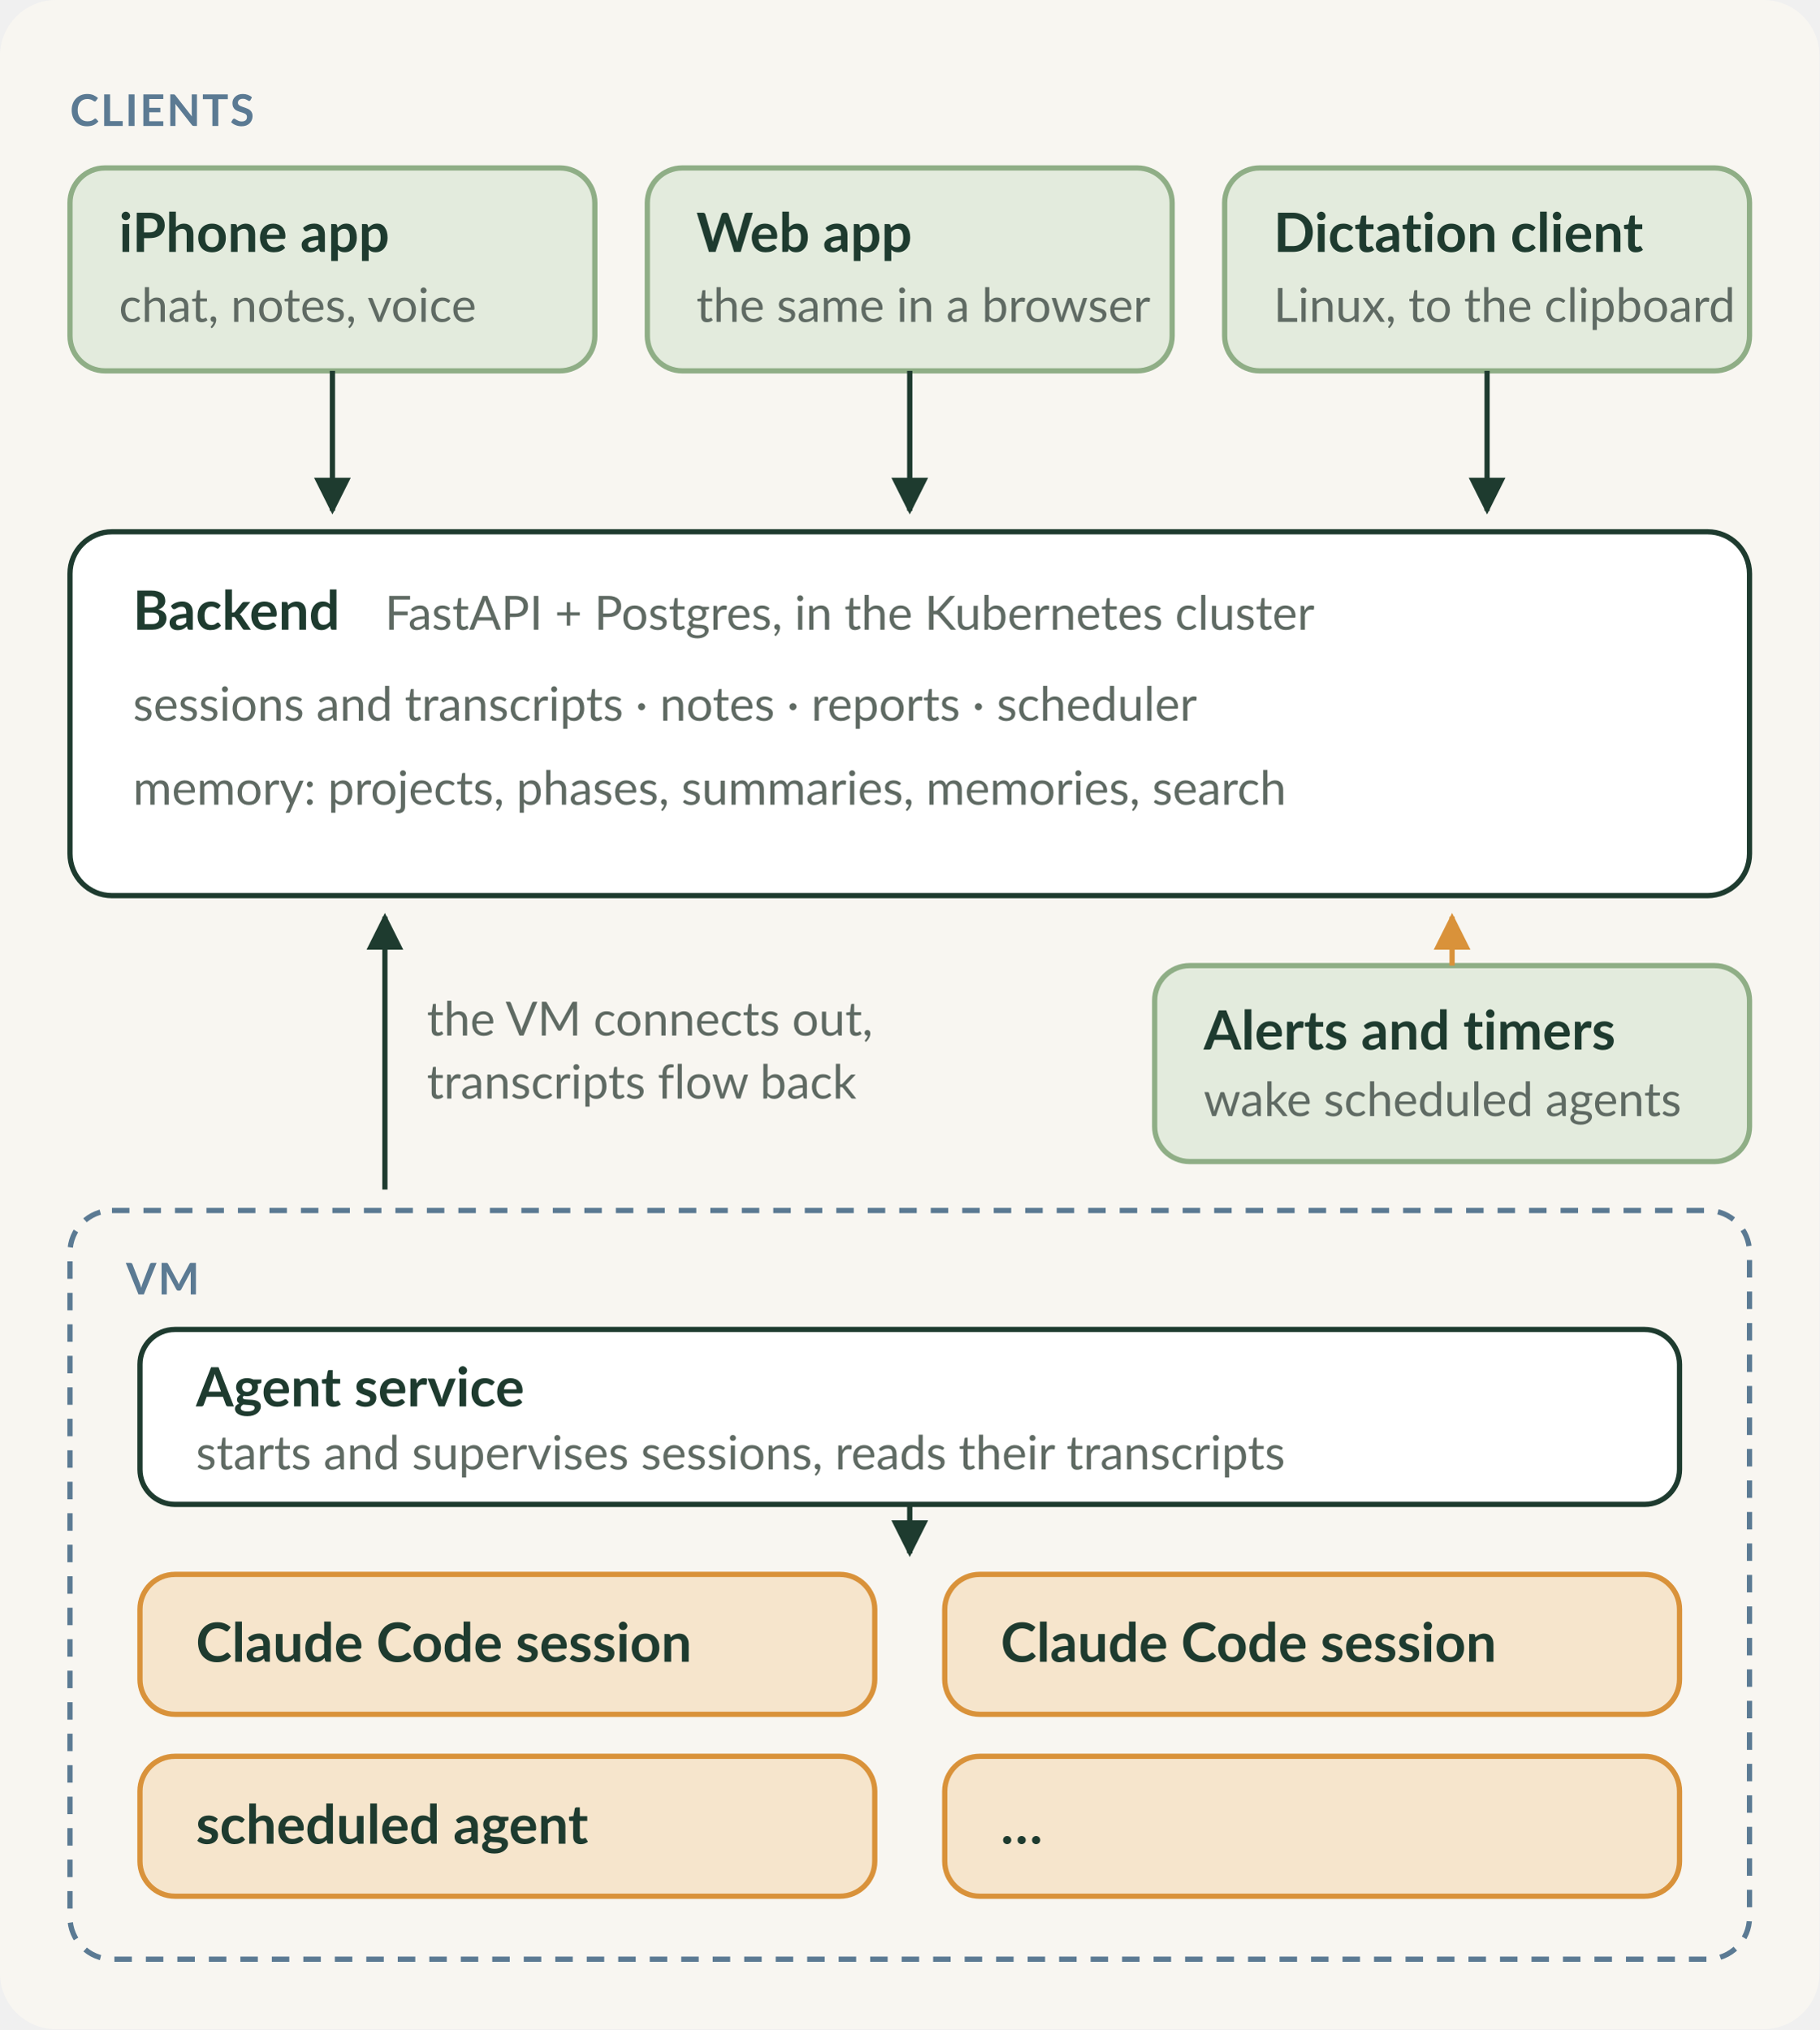
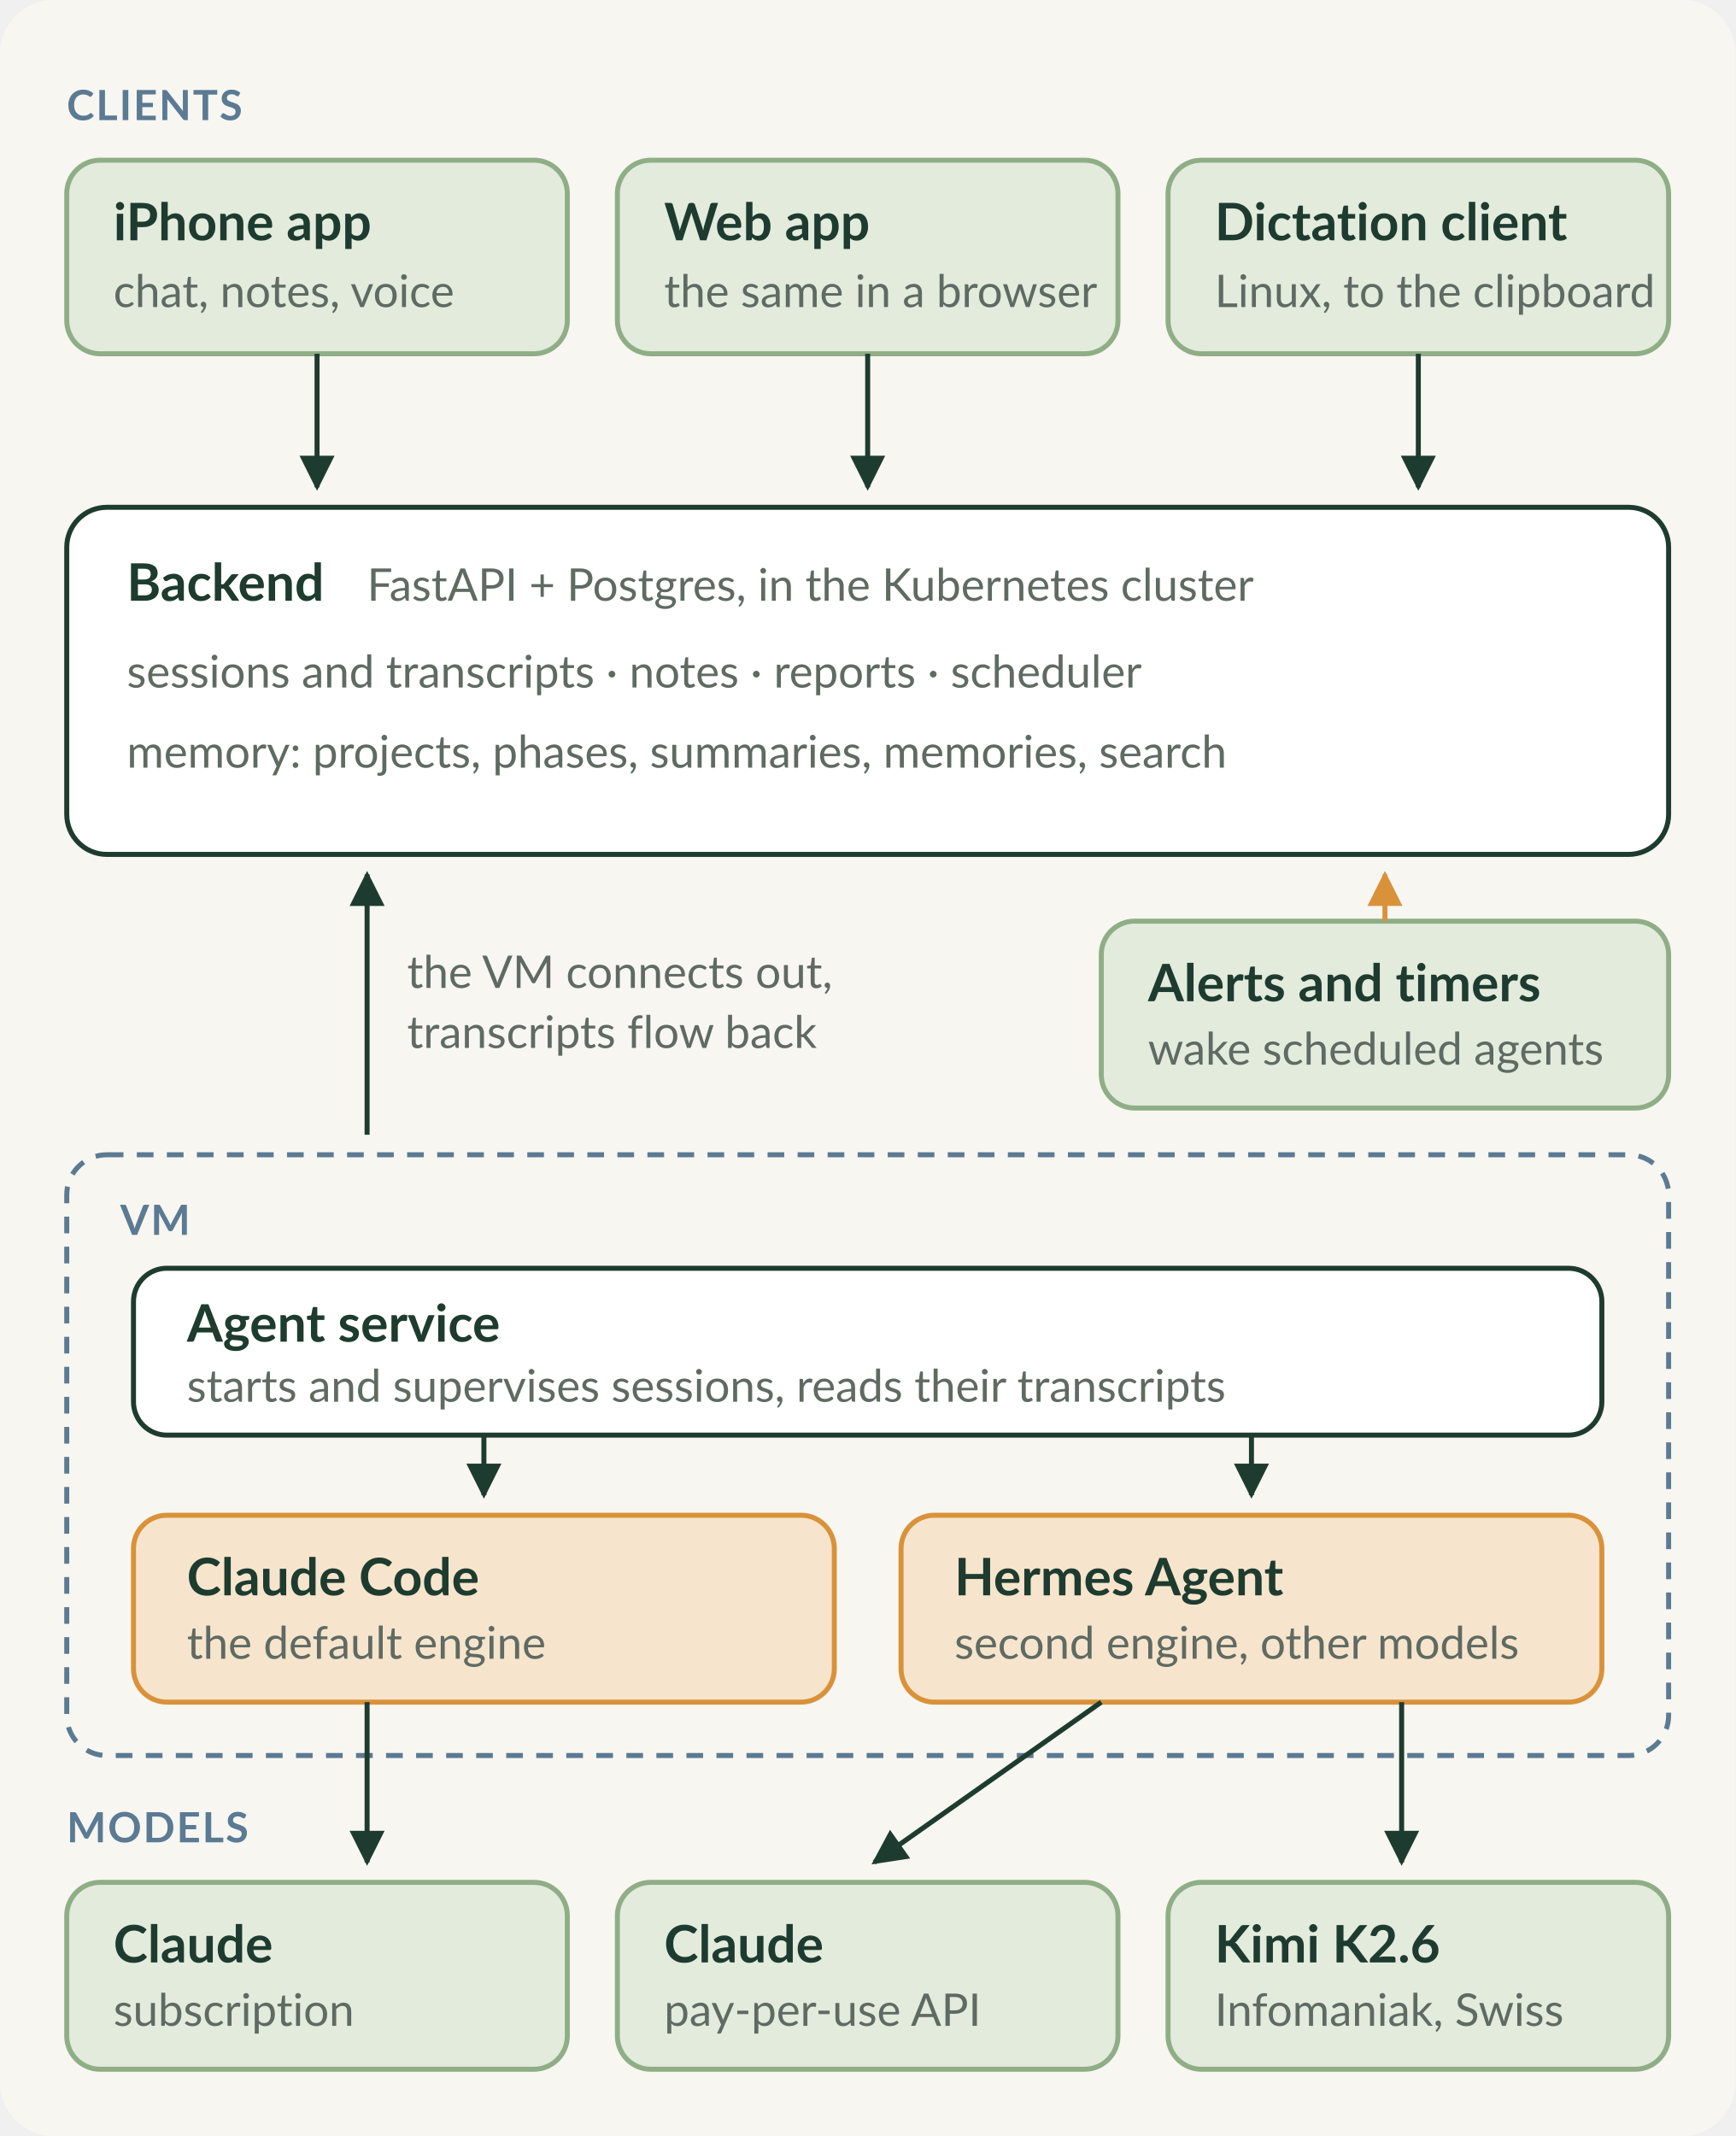
- <svg xmlns="http://www.w3.org/2000/svg" viewBox="0 0 520 580" font-family="Lato, system-ui, sans-serif">
+ <svg xmlns="http://www.w3.org/2000/svg" viewBox="0 0 520 640" font-family="Lato, system-ui, sans-serif">
  <style>
    .bg { fill: #f8f6f1; }
    .box { fill: #ffffff; stroke: #1e3b2f; stroke-width: 1.5; }
    .soft { fill: #e3ebdd; stroke: #8fae86; stroke-width: 1.5; }
    .warm { fill: #f6e5cc; stroke: #d9923a; stroke-width: 1.5; }
    .group { fill: none; stroke: #5b7a93; stroke-width: 1.5; stroke-dasharray: 5 4; }
    .t { fill: #1e3b2f; font-size: 15.5px; font-weight: 700; }
    .s { fill: #5f6a63; font-size: 13.5px; }
    .g { fill: #5b7a93; font-size: 12.5px; font-weight: 700; letter-spacing: 0.04em; }
    .a { stroke: #1e3b2f; stroke-width: 1.5; fill: none; marker-end: url(#arrow); }
    .aw { stroke: #d9923a; stroke-width: 1.5; fill: none; marker-end: url(#arrow-warm); }
    .head { fill: #1e3b2f; }
    .head-warm { fill: #d9923a; }
    @media (prefers-color-scheme: dark) {
      .bg { fill: #1a3329; }
      .box { fill: #213f33; stroke: #f1eee6; }
      .soft { fill: #2d5243; stroke: #8fae86; }
      .warm { fill: #4a3d22; stroke: #d9923a; }
      .group { stroke: #9db6ca; }
      .t { fill: #f1eee6; }
      .s { fill: #b5c2b8; }
      .g { fill: #9db6ca; }
      .a { stroke: #f1eee6; }
      .head { fill: #f1eee6; }
    }
  </style>
  <defs>
    <marker id="arrow" viewBox="0 0 10 10" refX="9" refY="5" markerWidth="7" markerHeight="7" orient="auto-start-reverse">
      <path class="head" d="M0 0 10 5 0 10z" />
    </marker>
    <marker id="arrow-warm" viewBox="0 0 10 10" refX="9" refY="5" markerWidth="7" markerHeight="7" orient="auto-start-reverse">
      <path class="head-warm" d="M0 0 10 5 0 10z" />
    </marker>
  </defs>
-   <rect class="bg" width="520" height="580" rx="16" />
+   <rect class="bg" width="520" height="640" rx="16" />
  <text class="g" x="20" y="36">CLIENTS</text>
  <rect class="soft" x="20" y="48" width="150" height="58" rx="10" />
  <text class="t" x="34" y="72">iPhone app</text>
  <text class="s" x="34" y="92">chat, notes, voice</text>
  <rect class="soft" x="185" y="48" width="150" height="58" rx="10" />
  <text class="t" x="199" y="72">Web app</text>
  <text class="s" x="199" y="92">the same in a browser</text>
  <rect class="soft" x="350" y="48" width="150" height="58" rx="10" />
  <text class="t" x="364" y="72">Dictation client</text>
  <text class="s" x="364" y="92">Linux, to the clipboard</text>
  <path class="a" d="M95 106 V146" />
  <path class="a" d="M260 106 V146" />
  <path class="a" d="M425 106 V146" />
  <rect class="box" x="20" y="152" width="480" height="104" rx="12" />
  <text class="t" x="38" y="180">Backend</text>
  <text class="s" x="110" y="180">FastAPI + Postgres, in the Kubernetes cluster</text>
  <text class="s" x="38" y="206">sessions and transcripts · notes · reports · scheduler</text>
  <text class="s" x="38" y="230">memory: projects, phases, summaries, memories, search</text>
  <path class="a" d="M110 340 V262" />
  <text class="s" x="122" y="296">the VM connects out,</text>
  <text class="s" x="122" y="314">transcripts flow back</text>
  <rect class="soft" x="330" y="276" width="170" height="56" rx="10" />
  <text class="t" x="344" y="300">Alerts and timers</text>
  <text class="s" x="344" y="319">wake scheduled agents</text>
  <path class="aw" d="M415 276 V262" />
  <text class="g" x="36" y="370">VM</text>
-   <rect class="group" x="20" y="346" width="480" height="214" rx="12" />
+   <rect class="group" x="20" y="346" width="480" height="180" rx="12" />
  <rect class="box" x="40" y="380" width="440" height="50" rx="10" />
  <text class="t" x="56" y="402">Agent service</text>
  <text class="s" x="56" y="420">starts and supervises sessions, reads their transcripts</text>
-   <path class="a" d="M260 430 V444" />
-   <rect class="warm" x="40" y="450" width="210" height="40" rx="10" />
-   <text class="t" x="56" y="475">Claude Code session</text>
-   <rect class="warm" x="270" y="450" width="210" height="40" rx="10" />
-   <text class="t" x="286" y="475">Claude Code session</text>
-   <rect class="warm" x="40" y="502" width="210" height="40" rx="10" />
-   <text class="t" x="56" y="527">scheduled agent</text>
-   <rect class="warm" x="270" y="502" width="210" height="40" rx="10" />
-   <text class="t" x="286" y="527">…</text>
+   <path class="a" d="M145 430 V448" />
+   <path class="a" d="M375 430 V448" />
+   <rect class="warm" x="40" y="454" width="210" height="56" rx="10" />
+   <text class="t" x="56" y="478">Claude Code</text>
+   <text class="s" x="56" y="497">the default engine</text>
+   <rect class="warm" x="270" y="454" width="210" height="56" rx="10" />
+   <text class="t" x="286" y="478">Hermes Agent</text>
+   <text class="s" x="286" y="497">second engine, other models</text>
+   <text class="g" x="20" y="552">MODELS</text>
+   <path class="a" d="M110 510 V558" />
+   <path class="a" d="M330 510 L262 558" />
+   <path class="a" d="M420 510 V558" />
+   <rect class="soft" x="20" y="564" width="150" height="56" rx="10" />
+   <text class="t" x="34" y="588">Claude</text>
+   <text class="s" x="34" y="607">subscription</text>
+   <rect class="soft" x="185" y="564" width="150" height="56" rx="10" />
+   <text class="t" x="199" y="588">Claude</text>
+   <text class="s" x="199" y="607">pay-per-use API</text>
+   <rect class="soft" x="350" y="564" width="150" height="56" rx="10" />
+   <text class="t" x="364" y="588">Kimi K2.6</text>
+   <text class="s" x="364" y="607">Infomaniak, Swiss</text>
</svg>
